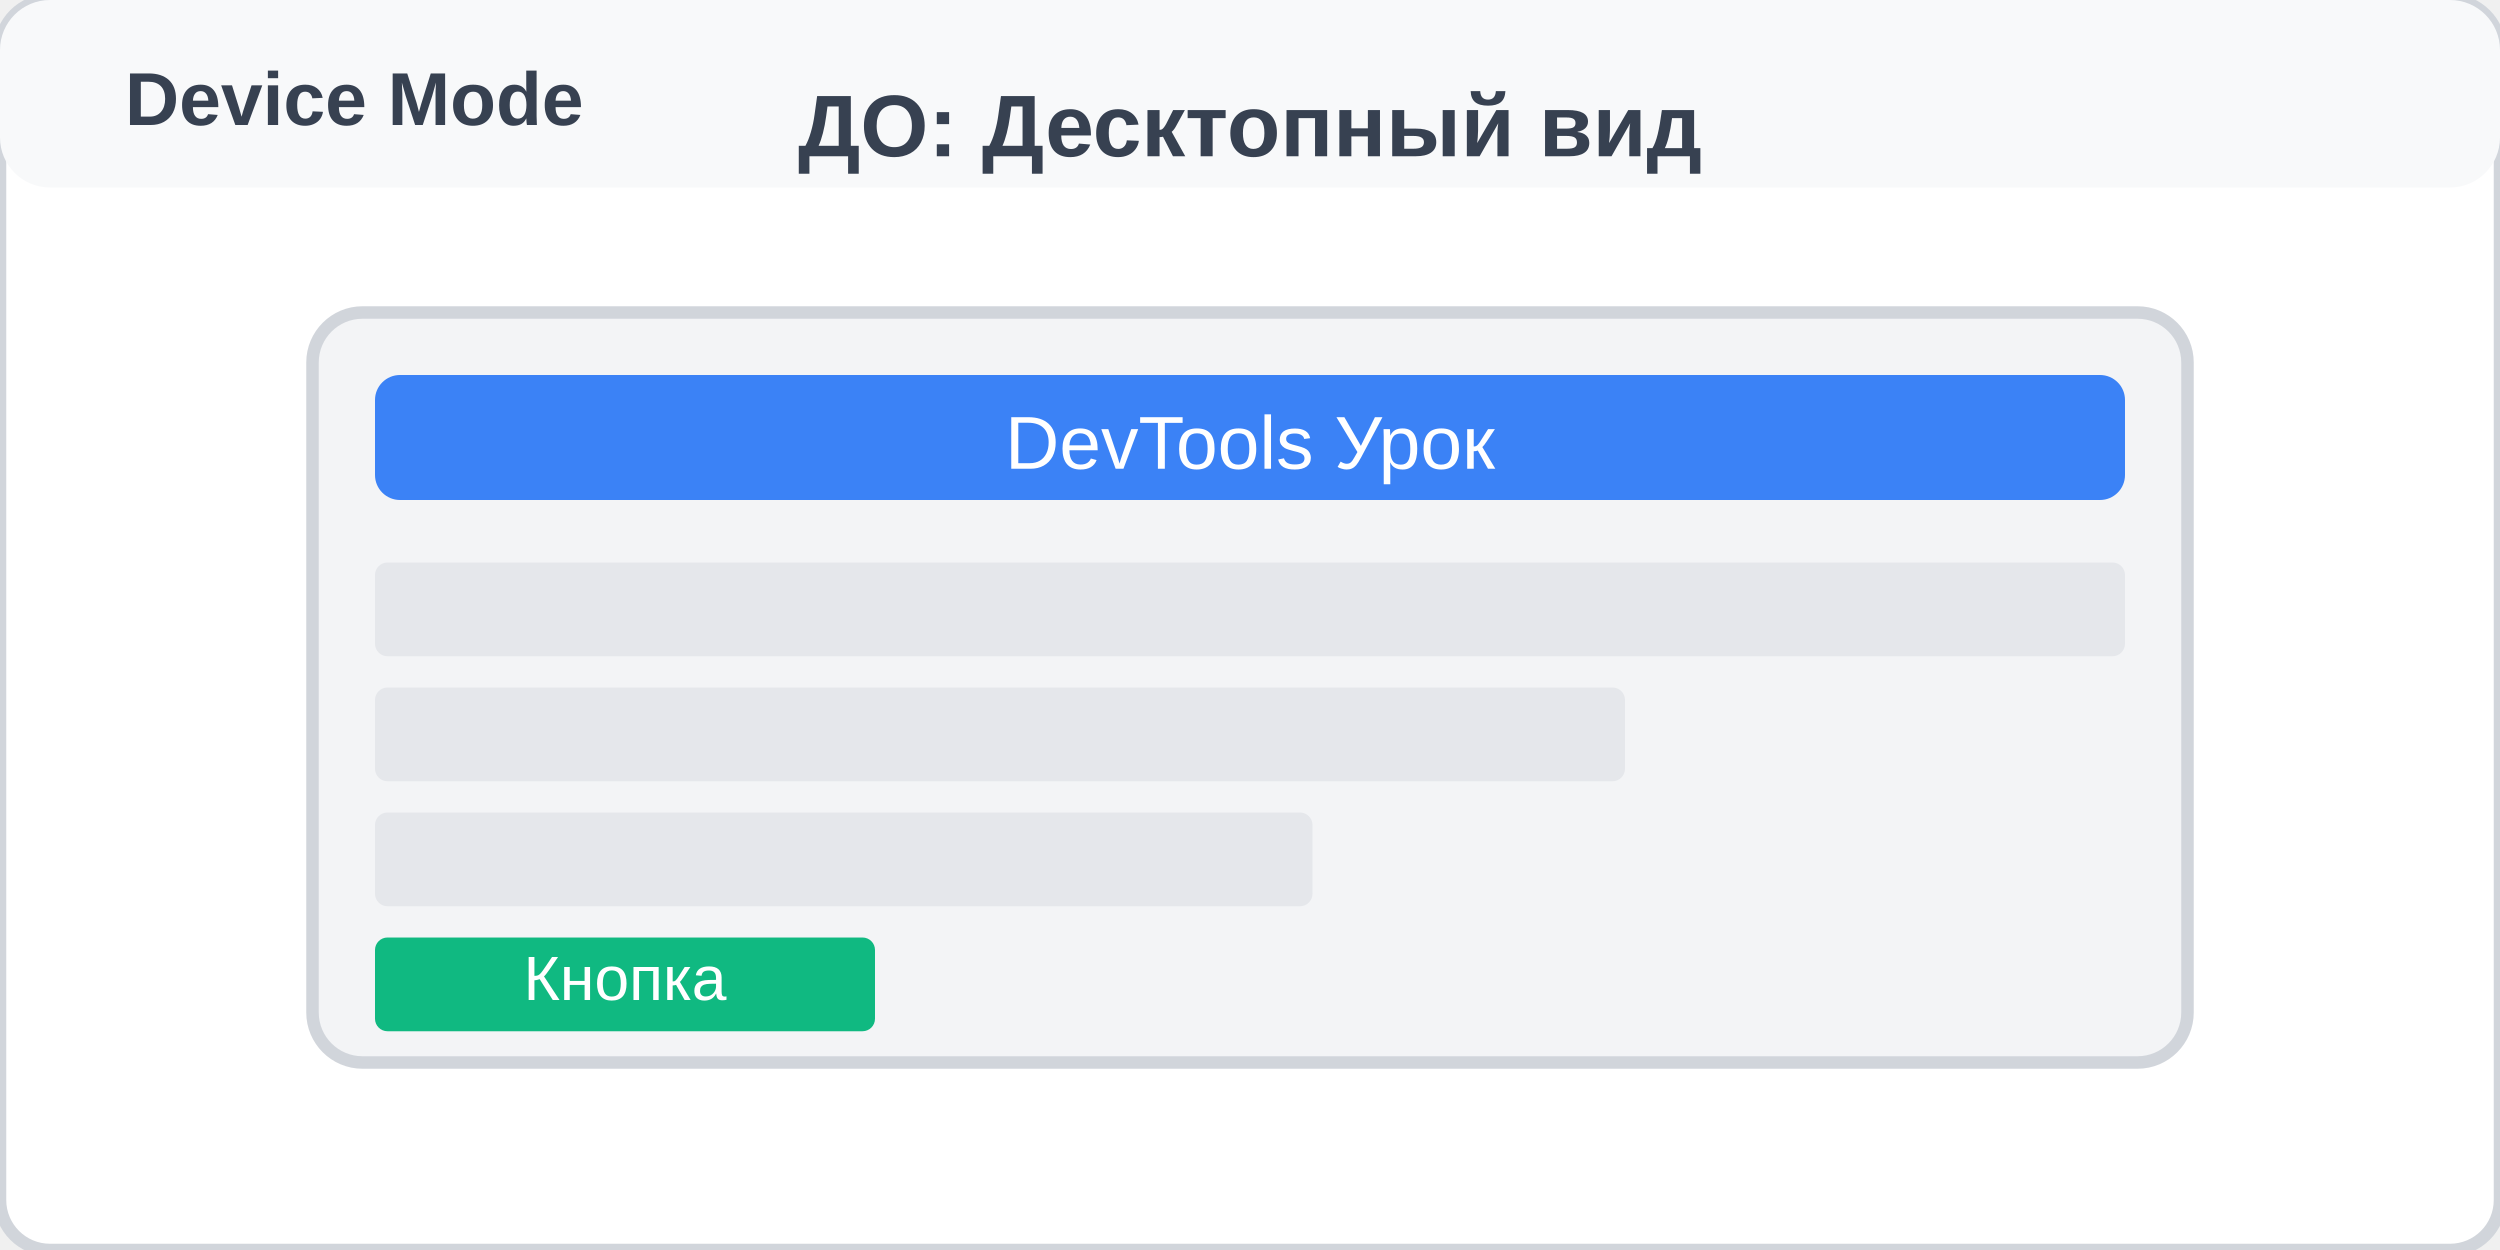
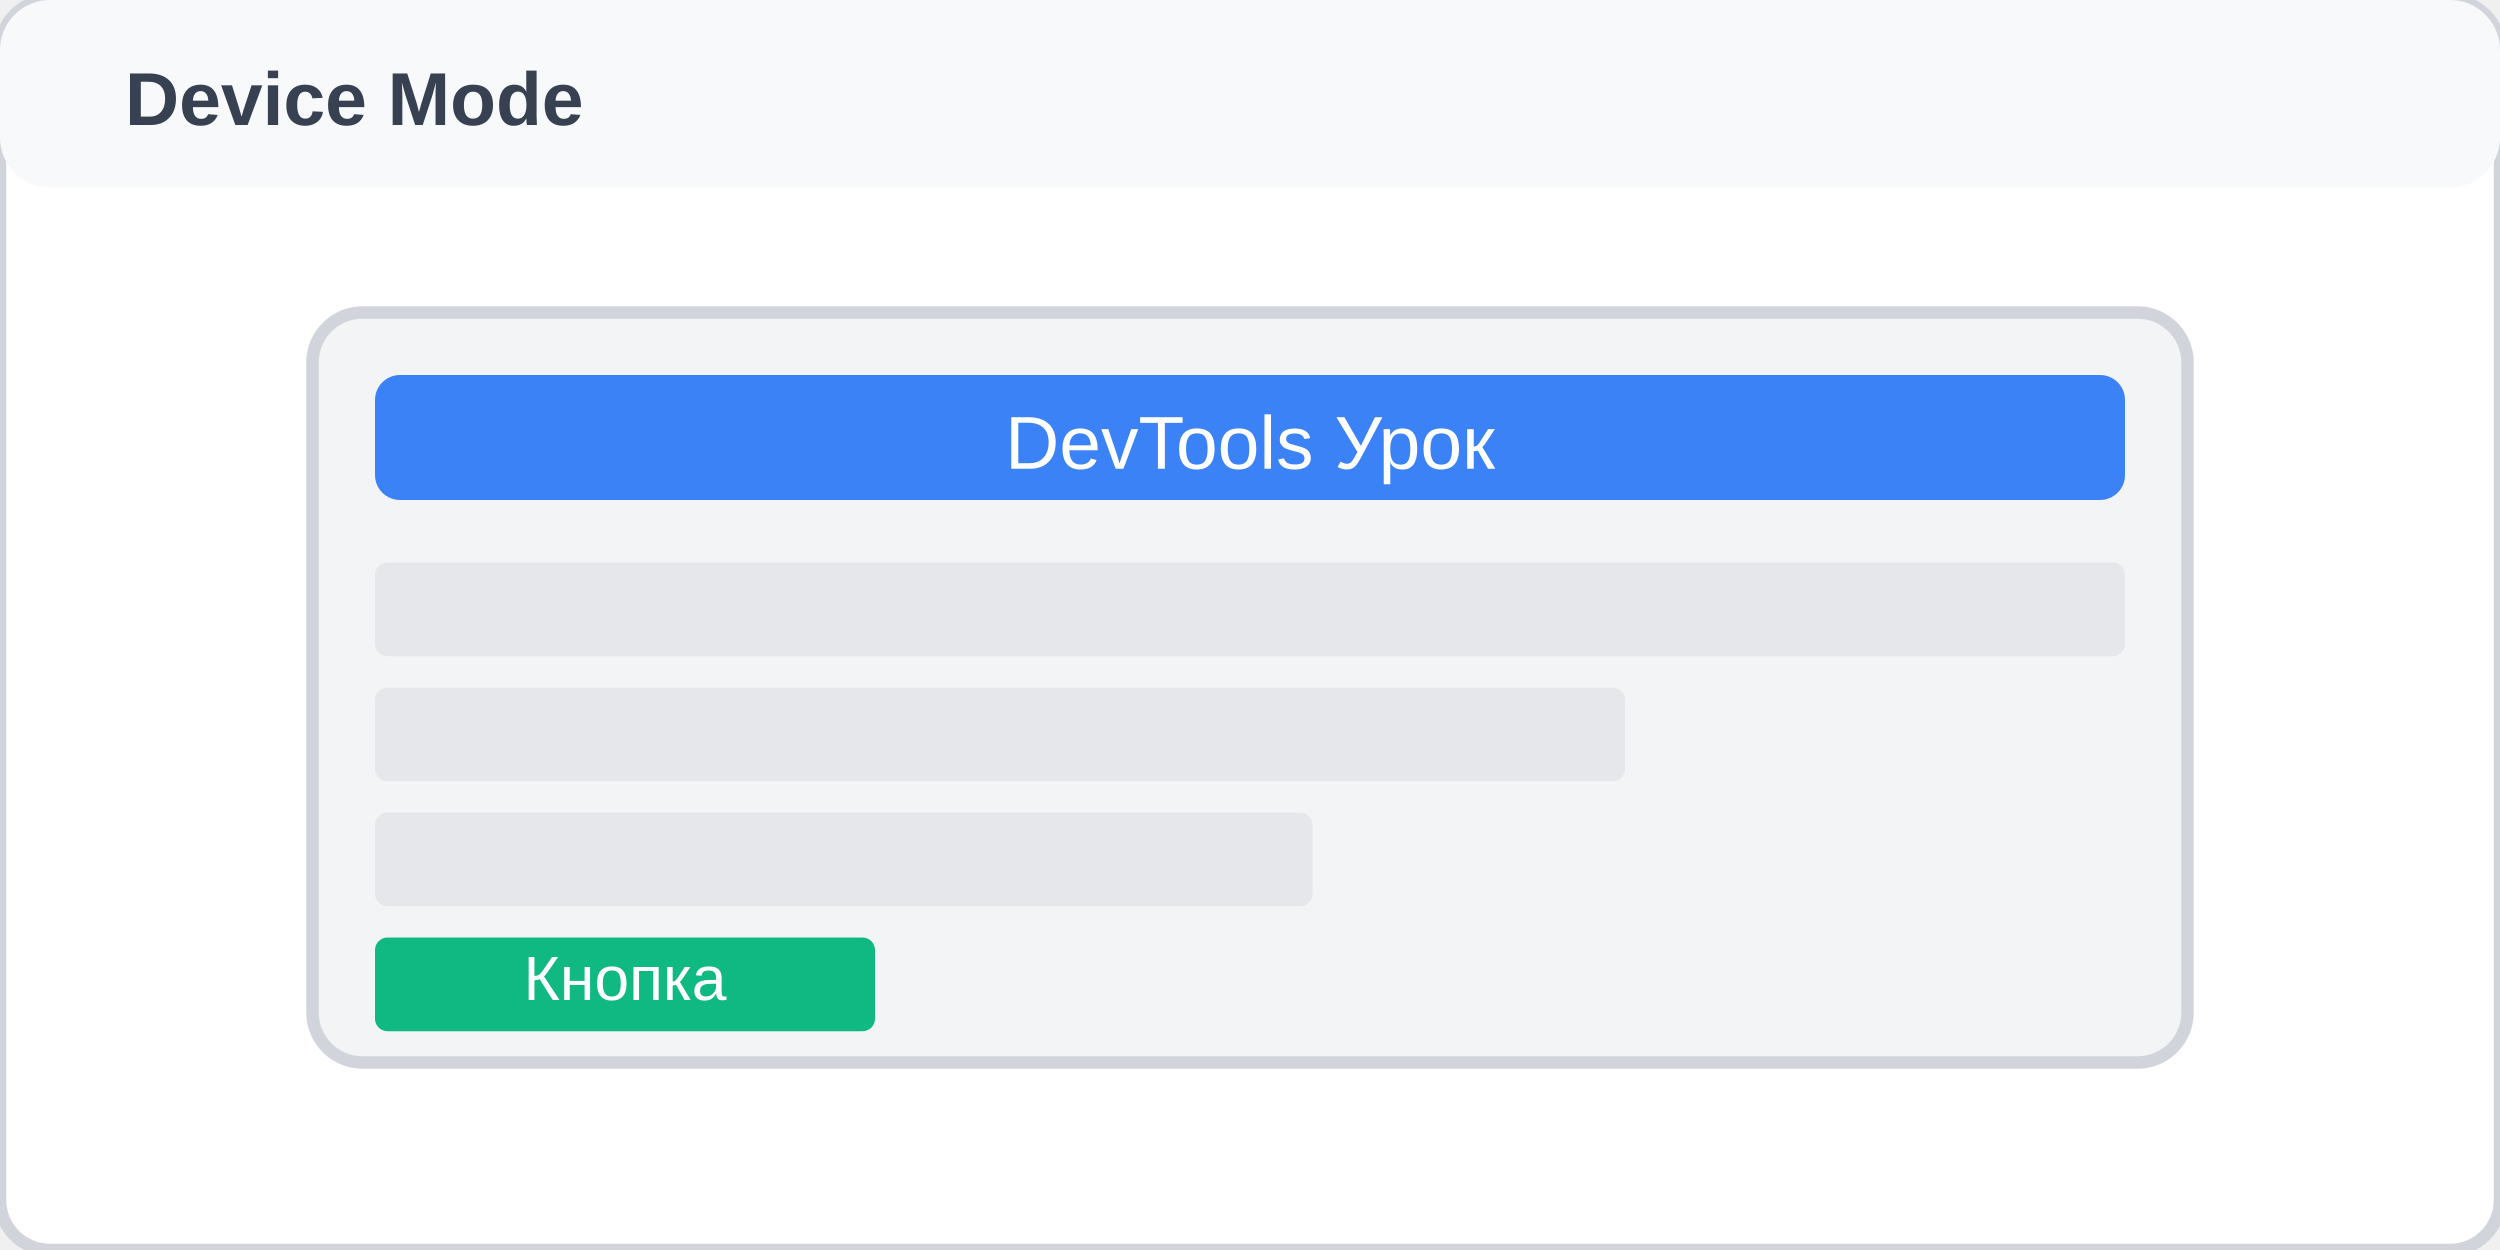
<svg xmlns="http://www.w3.org/2000/svg" width="400" height="200">
  <rect width="400" height="200" fill="#ffffff" stroke="#d1d5db" stroke-width="2" rx="8" />
  <rect x="0" y="0" width="400" height="30" fill="#f8f9fa" rx="8" />
  <text x="20" y="20" fill="#374151" font-family="Arial, sans-serif" font-size="12" font-weight="bold">Device Mode</text>
  <rect x="50" y="50" width="300" height="120" fill="#f3f4f6" stroke="#d1d5db" stroke-width="2" rx="8" />
  <rect x="60" y="60" width="280" height="20" fill="#3b82f6" rx="4" />
  <text x="200" y="75" text-anchor="middle" fill="white" font-family="Arial, sans-serif" font-size="12">DevTools Урок</text>
  <rect x="60" y="90" width="280" height="15" fill="#e5e7eb" rx="2" />
  <rect x="60" y="110" width="200" height="15" fill="#e5e7eb" rx="2" />
  <rect x="60" y="130" width="150" height="15" fill="#e5e7eb" rx="2" />
  <rect x="60" y="150" width="80" height="15" fill="#10b981" rx="2" />
  <text x="100" y="160" text-anchor="middle" fill="white" font-family="Arial, sans-serif" font-size="10">Кнопка</text>
-   <text x="200" y="25" text-anchor="middle" fill="#374151" font-family="Arial, sans-serif" font-size="14" font-weight="bold">
-     ДО: Десктопный вид
-   </text>
</svg>
